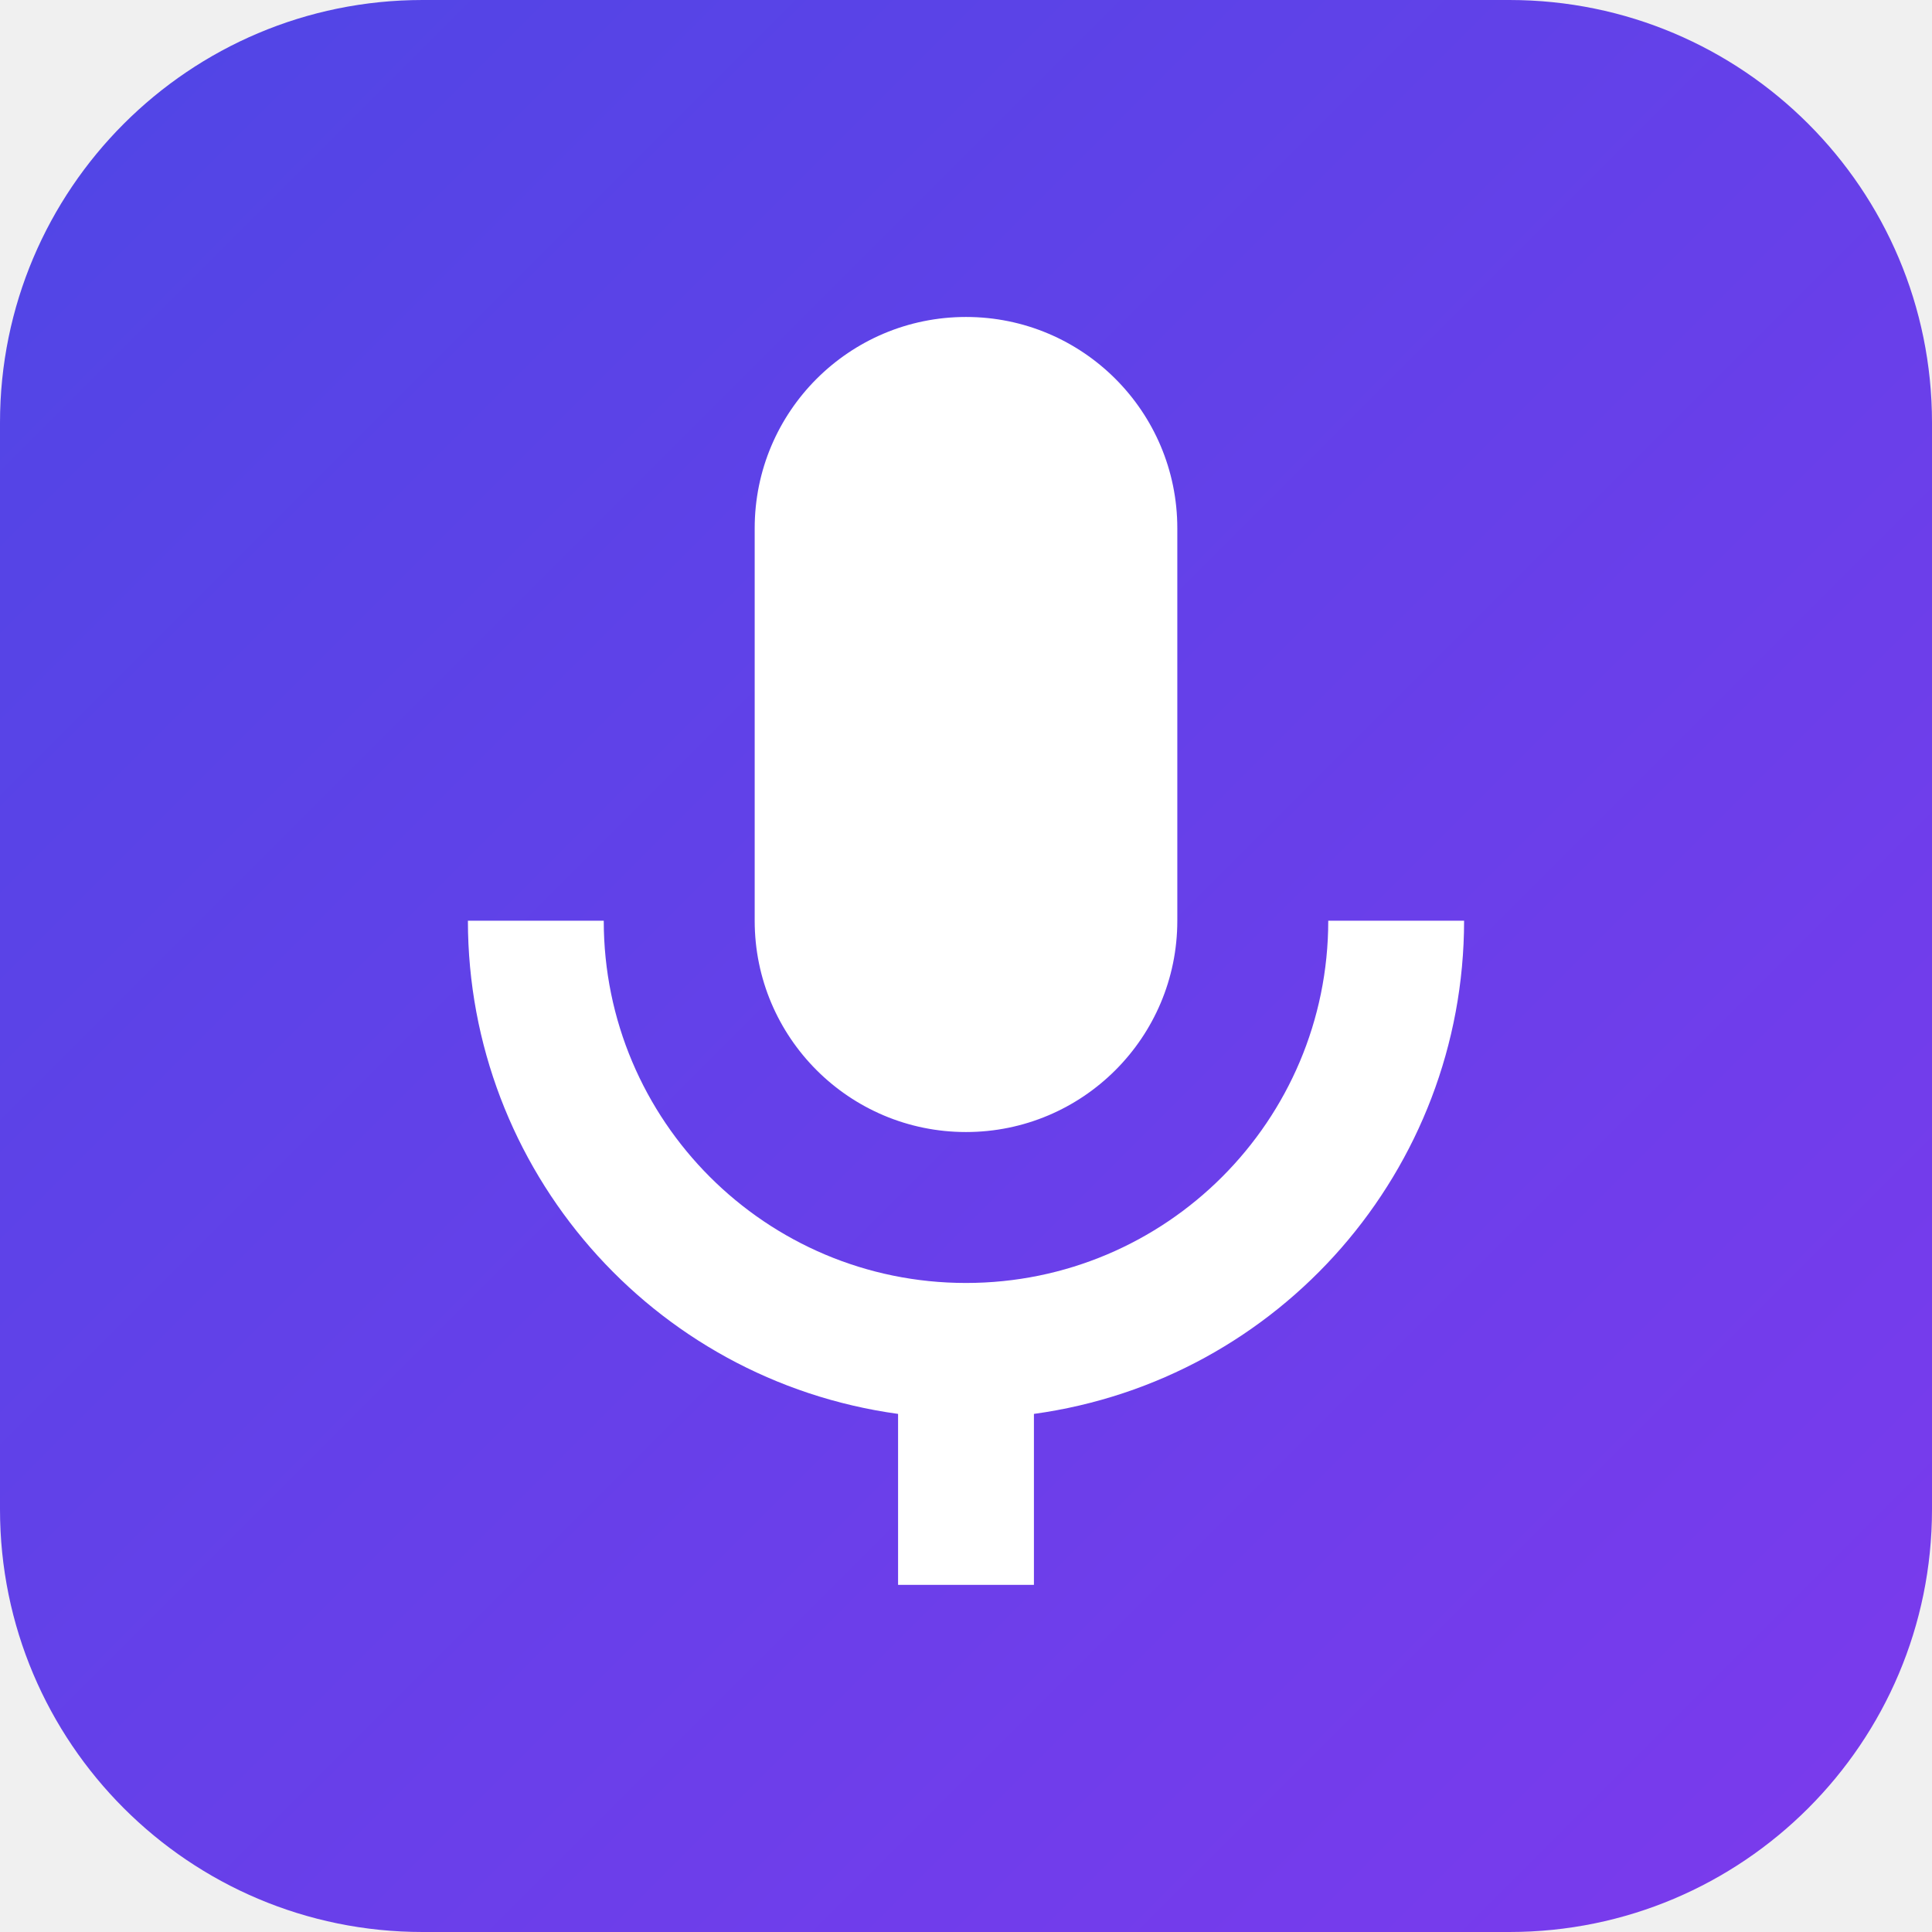
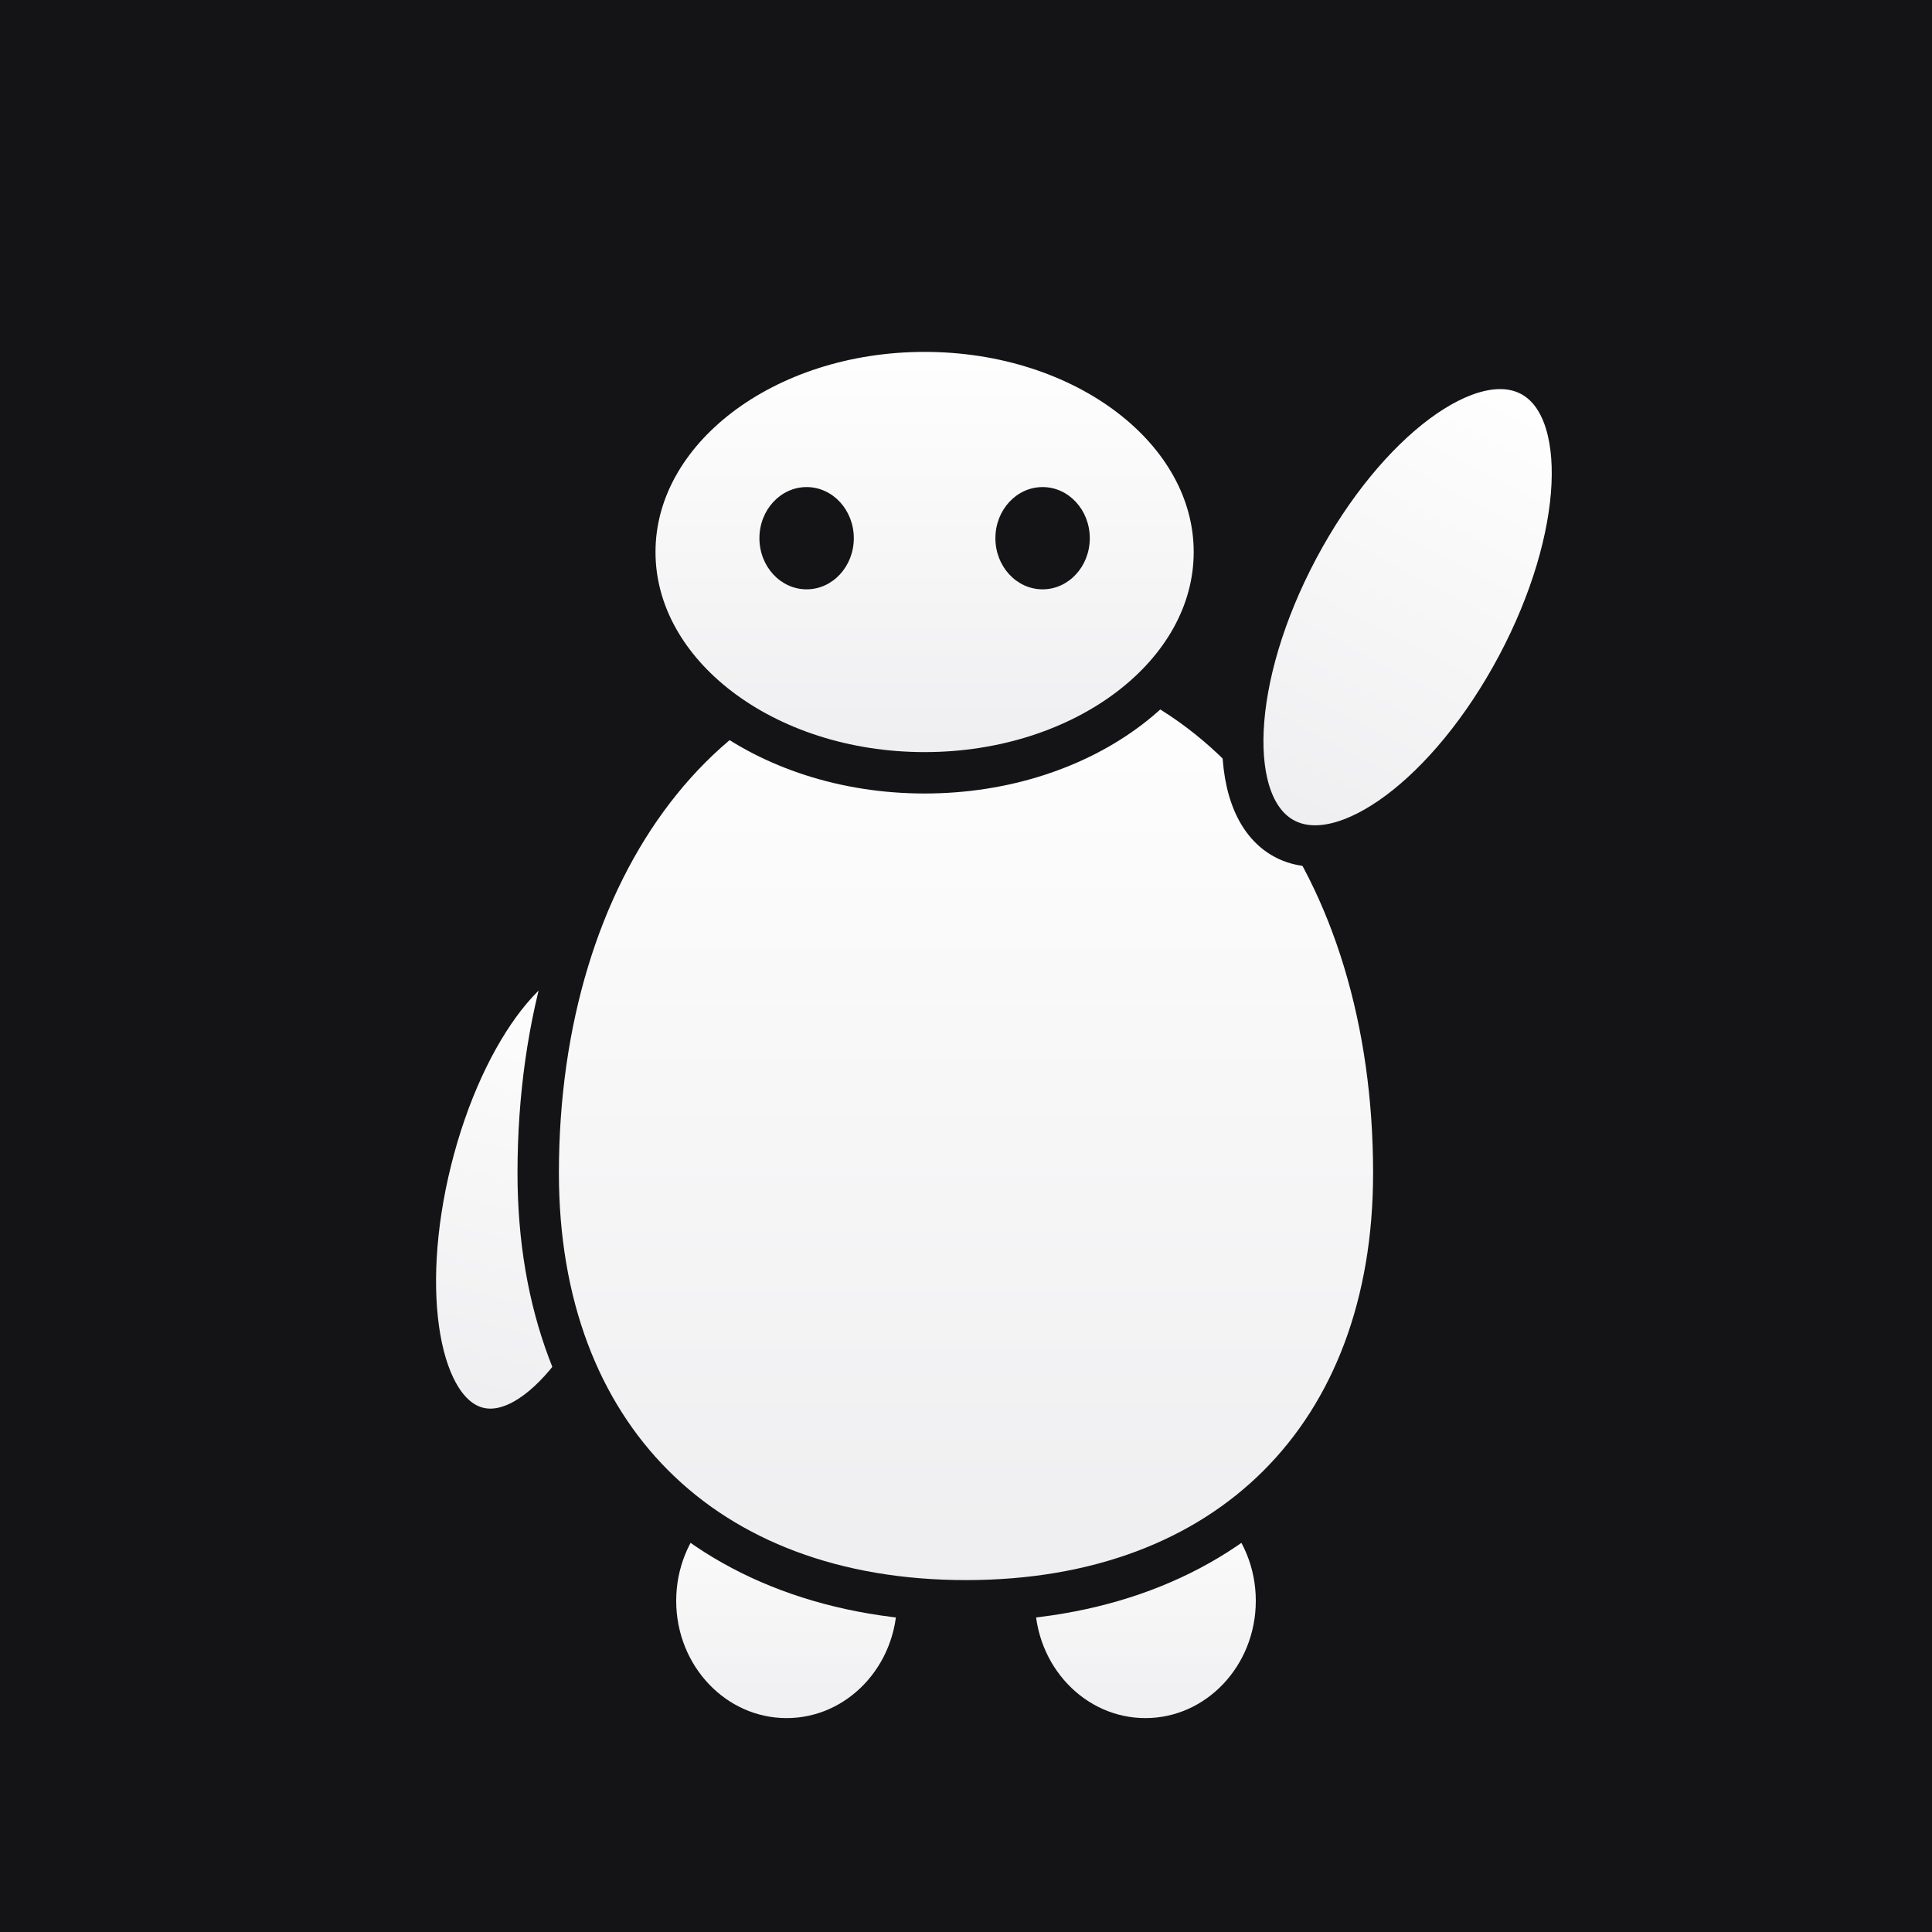
- <svg xmlns="http://www.w3.org/2000/svg" viewBox="0 0 512 512">
+ <svg xmlns="http://www.w3.org/2000/svg" viewBox="-10 -10 140 140" width="512" height="512" role="img" aria-label="Baymax">
  <defs>
-     <linearGradient id="g" x1="0" y1="0" x2="1" y2="1">
-       <stop offset="0" stop-color="#4f46e5" />
-       <stop offset="1" stop-color="#7c3aed" />
+     <linearGradient id="bmx1-w" x1="0" y1="0" x2="0" y2="1">
+       <stop offset="0" stop-color="#FFFFFF" />
+       <stop offset="1" stop-color="#EEEEF0" />
    </linearGradient>
  </defs>
-   <rect width="512" height="512" rx="112" fill="url(#g)" />
-   <path fill="#fff" d="M256 300a56 56 0 0 0 56-56V140a56 56 0 1 0-112 0v104a56 56 0 0 0 56 56zm96-56a96 96 0 0 1-192 0h-36a132 132 0 0 0 114 130.7V420h36v-45.3A132 132 0 0 0 388 244z" />
+   <rect x="-10" y="-10" width="140" height="140" fill="#141416" />
+   <g class="bmx-body">
+     <ellipse cx="47" cy="106" rx="9.5" ry="10" fill="url(#bmx1-w)" stroke="#141416" stroke-width="3" stroke-linejoin="round" />
+     <ellipse cx="73" cy="106" rx="9.5" ry="10" fill="url(#bmx1-w)" stroke="#141416" stroke-width="3" stroke-linejoin="round" />
+     <ellipse cx="29" cy="76" rx="8" ry="18" transform="rotate(14 29 76)" fill="url(#bmx1-w)" stroke="#141416" stroke-width="3" stroke-linejoin="round" />
+     <path d="M60 36c-19 0-31 17-31 39 0 19 12 31 31 31s31-12 31-31c0-22-12-39-31-39z" fill="url(#bmx1-w)" stroke="#141416" stroke-width="3" stroke-linejoin="round" />
+   </g>
+   <g class="bmx-wave">
+     <ellipse cx="92" cy="34" rx="9" ry="19" transform="rotate(28 92 34)" fill="url(#bmx1-w)" stroke="#141416" stroke-width="3" stroke-linejoin="round" />
+   </g>
+   <g class="bmx-head">
+     <ellipse cx="57" cy="30" rx="21" ry="16" fill="url(#bmx1-w)" stroke="#141416" stroke-width="3" stroke-linejoin="round" />
+     <g class="bmx-eyes">
+       <ellipse cx="48.45" cy="29" rx="3.42" ry="3.705" fill="#141416" />
+       <ellipse cx="65.55" cy="29" rx="3.42" ry="3.705" fill="#141416" />
+     </g>
+   </g>
</svg>
